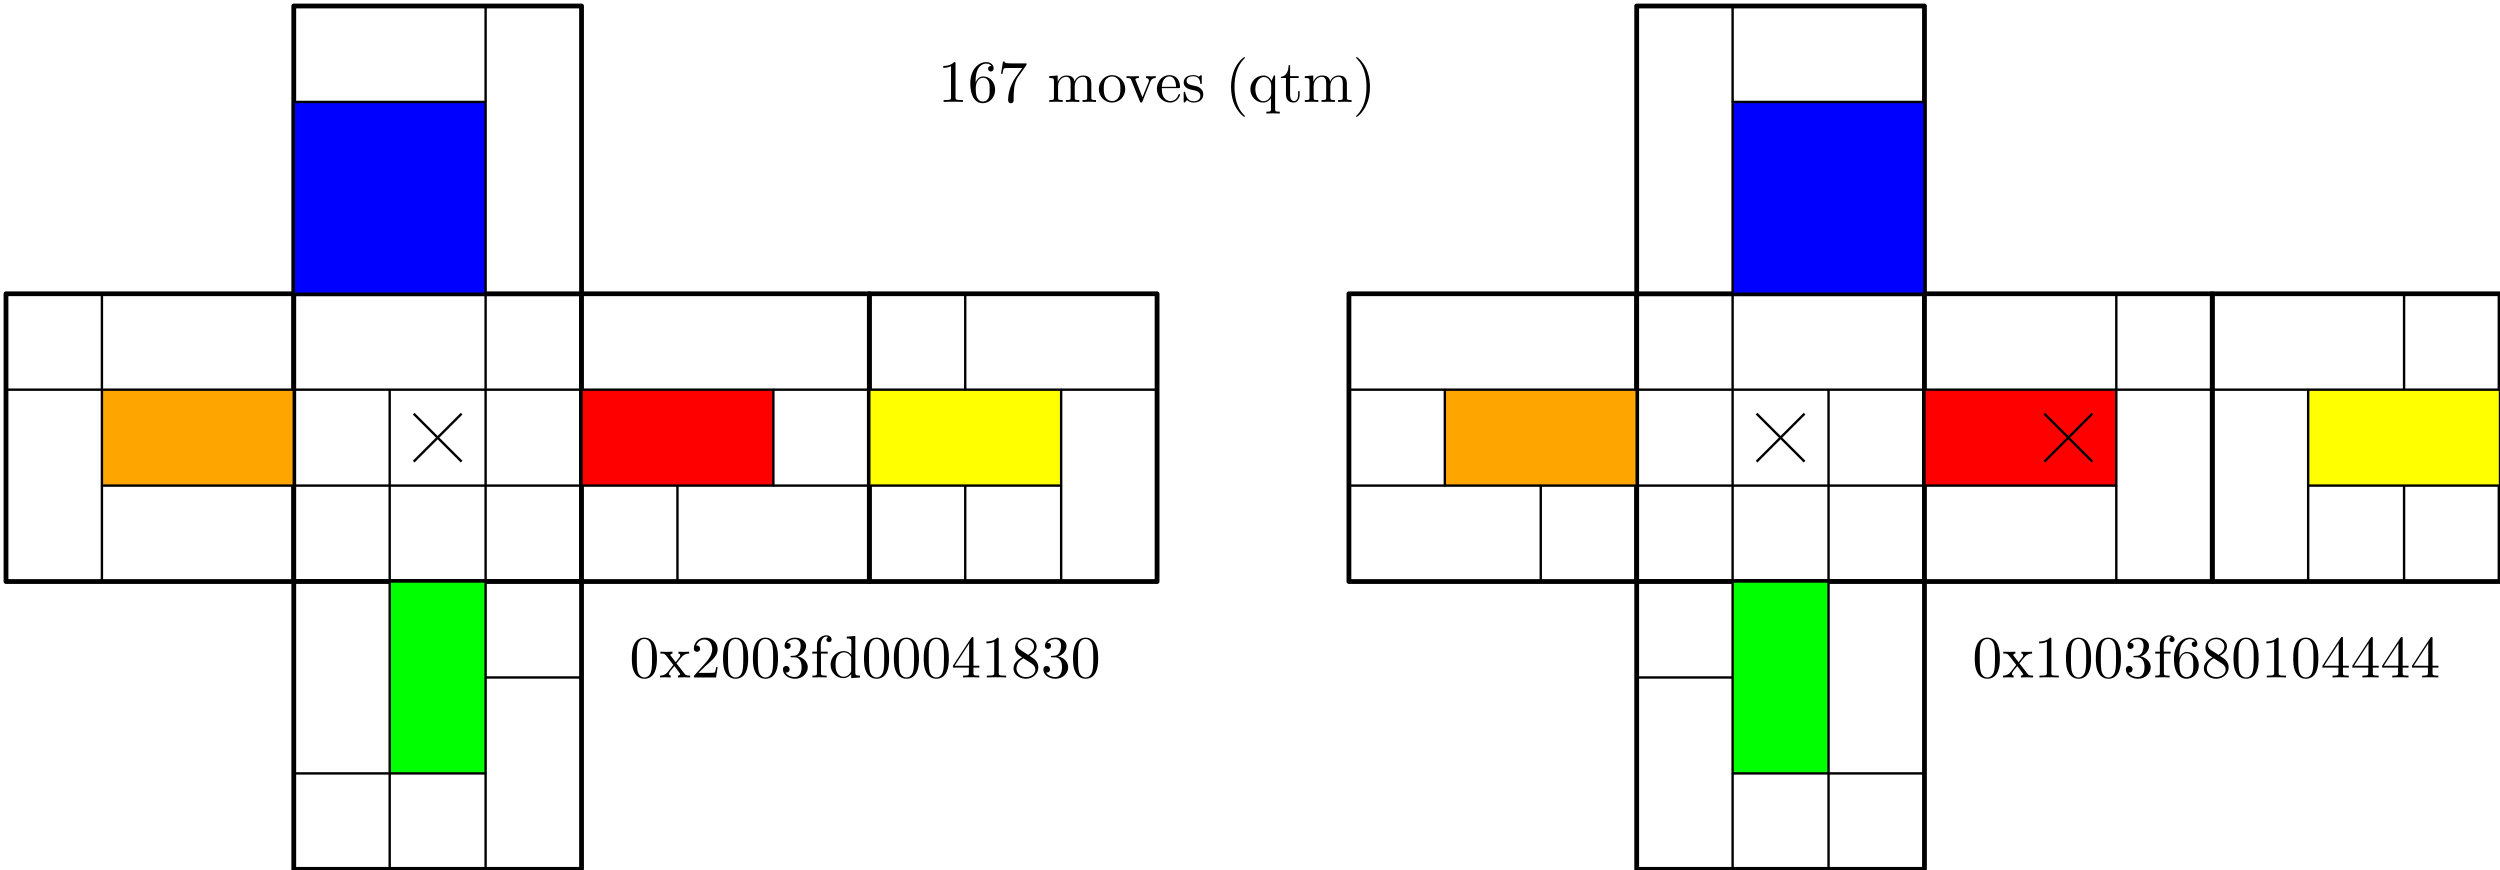
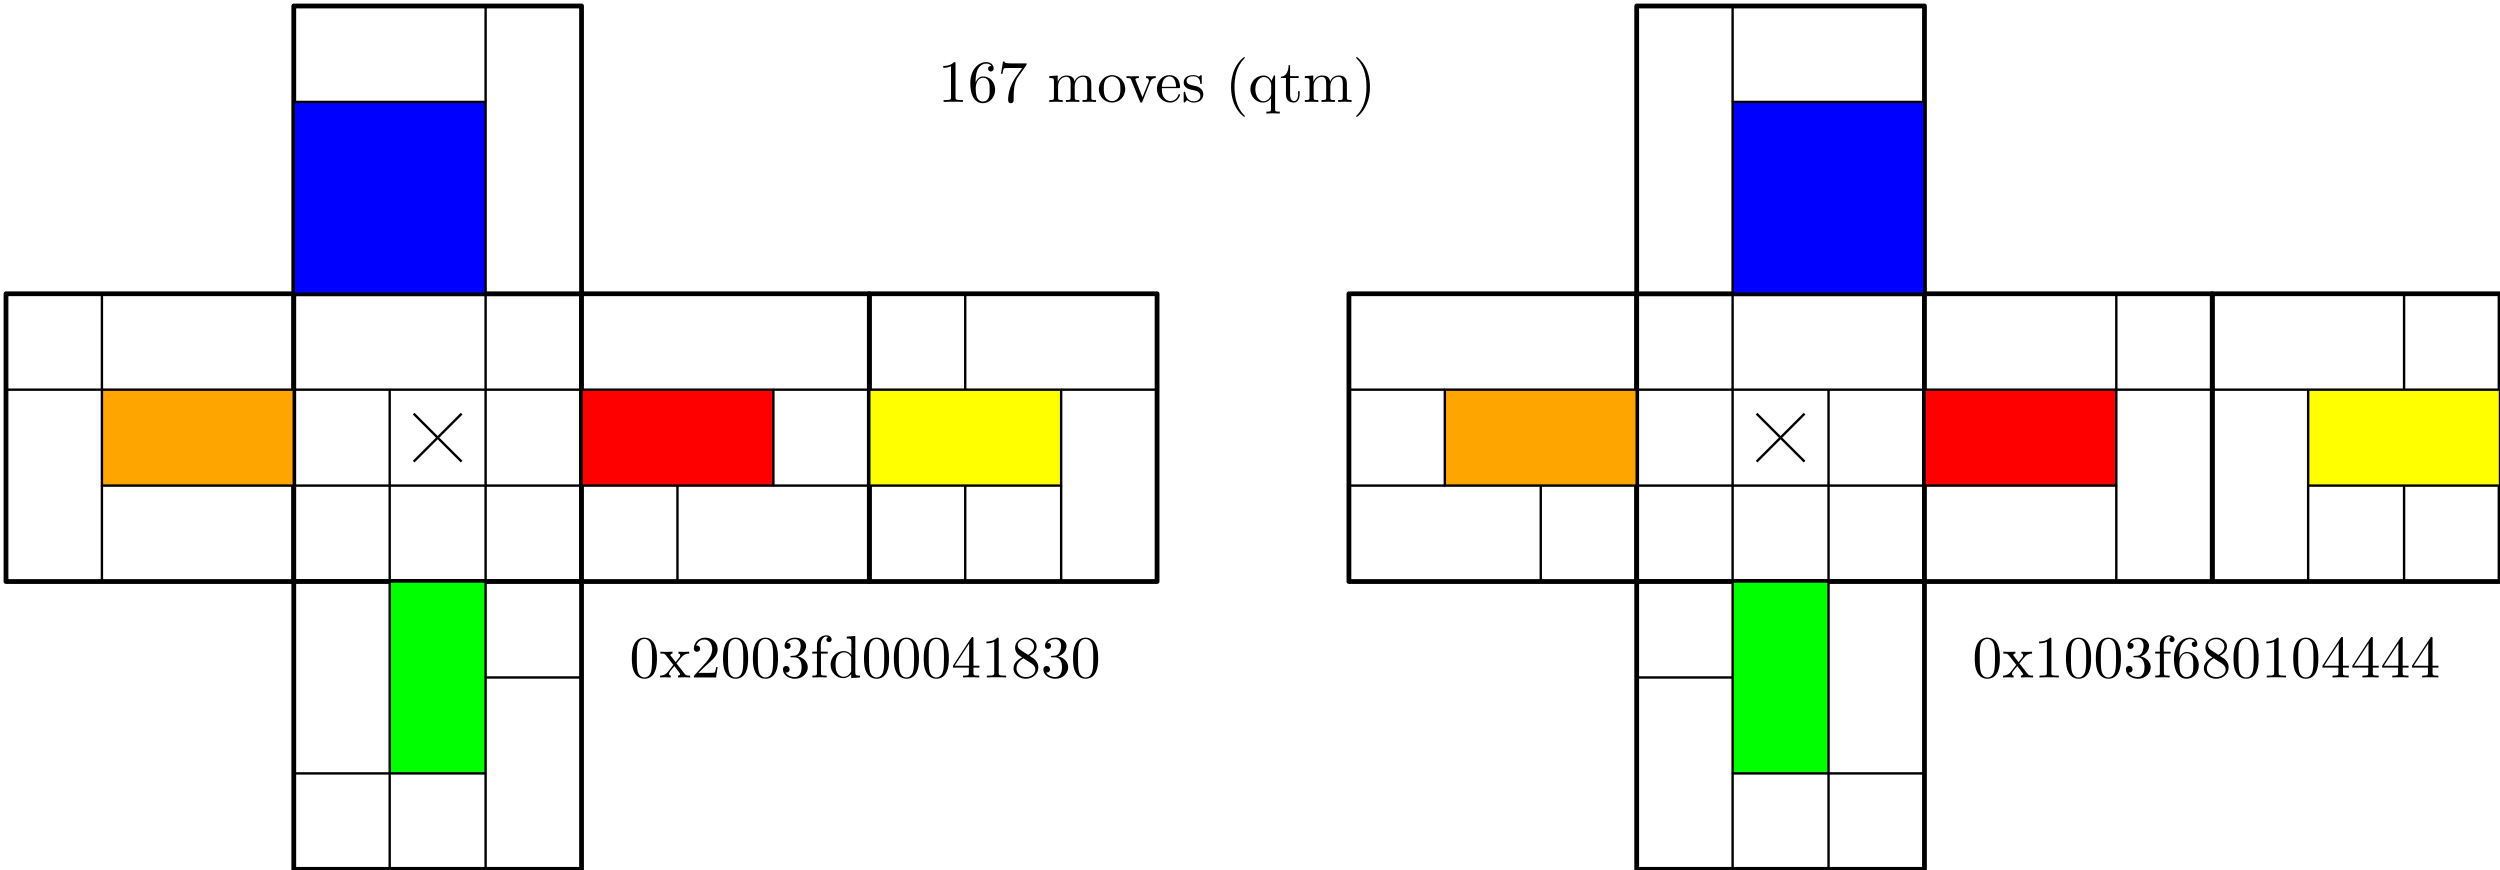
<svg xmlns="http://www.w3.org/2000/svg" xmlns:xlink="http://www.w3.org/1999/xlink" width="417pt" height="145pt" viewBox="0 0 417 145" version="1.1">
  <defs>
    <g>
      <symbol overflow="visible" id="glyph0-0">
        <path style="stroke:none;" d="" />
      </symbol>
      <symbol overflow="visible" id="glyph0-1">
        <path style="stroke:none;" d="M 4.578 -3.188 C 4.578 -3.984 4.531 -4.781 4.188 -5.516 C 3.734 -6.484 2.906 -6.641 2.5 -6.641 C 1.891 -6.641 1.172 -6.375 0.75 -5.453 C 0.438 -4.766 0.391 -3.984 0.391 -3.188 C 0.391 -2.438 0.422 -1.547 0.844 -0.781 C 1.266 0.016 2 0.219 2.484 0.219 C 3.016 0.219 3.781 0.016 4.219 -0.938 C 4.531 -1.625 4.578 -2.406 4.578 -3.188 Z M 2.484 0 C 2.094 0 1.5 -0.25 1.328 -1.203 C 1.219 -1.797 1.219 -2.719 1.219 -3.312 C 1.219 -3.953 1.219 -4.609 1.297 -5.141 C 1.484 -6.328 2.234 -6.422 2.484 -6.422 C 2.812 -6.422 3.469 -6.234 3.656 -5.25 C 3.766 -4.688 3.766 -3.938 3.766 -3.312 C 3.766 -2.562 3.766 -1.891 3.656 -1.25 C 3.5 -0.297 2.938 0 2.484 0 Z M 2.484 0 " />
      </symbol>
      <symbol overflow="visible" id="glyph0-2">
        <path style="stroke:none;" d="M 2.859 -2.344 C 3.156 -2.719 3.531 -3.203 3.781 -3.469 C 4.094 -3.828 4.5 -3.984 4.969 -3.984 L 4.969 -4.297 C 4.703 -4.281 4.406 -4.266 4.141 -4.266 C 3.844 -4.266 3.312 -4.281 3.188 -4.297 L 3.188 -3.984 C 3.406 -3.969 3.484 -3.844 3.484 -3.672 C 3.484 -3.516 3.375 -3.391 3.328 -3.328 L 2.719 -2.547 L 1.938 -3.562 C 1.844 -3.656 1.844 -3.672 1.844 -3.734 C 1.844 -3.891 2 -3.984 2.188 -3.984 L 2.188 -4.297 C 1.938 -4.281 1.281 -4.266 1.109 -4.266 C 0.906 -4.266 0.438 -4.281 0.172 -4.297 L 0.172 -3.984 C 0.875 -3.984 0.875 -3.984 1.344 -3.375 L 2.328 -2.094 L 1.391 -0.906 C 0.922 -0.328 0.328 -0.312 0.125 -0.312 L 0.125 0 C 0.375 -0.016 0.688 -0.031 0.953 -0.031 C 1.234 -0.031 1.656 -0.016 1.891 0 L 1.891 -0.312 C 1.672 -0.344 1.609 -0.469 1.609 -0.625 C 1.609 -0.844 1.891 -1.172 2.5 -1.891 L 3.266 -0.891 C 3.344 -0.781 3.469 -0.625 3.469 -0.562 C 3.469 -0.469 3.375 -0.312 3.109 -0.312 L 3.109 0 C 3.406 -0.016 3.969 -0.031 4.188 -0.031 C 4.453 -0.031 4.844 -0.016 5.141 0 L 5.141 -0.312 C 4.609 -0.312 4.422 -0.328 4.203 -0.625 Z M 2.859 -2.344 " />
      </symbol>
      <symbol overflow="visible" id="glyph0-3">
        <path style="stroke:none;" d="M 1.266 -0.766 L 2.328 -1.797 C 3.875 -3.172 4.469 -3.703 4.469 -4.703 C 4.469 -5.844 3.578 -6.641 2.359 -6.641 C 1.234 -6.641 0.5 -5.719 0.5 -4.828 C 0.5 -4.281 1 -4.281 1.031 -4.281 C 1.203 -4.281 1.547 -4.391 1.547 -4.812 C 1.547 -5.062 1.359 -5.328 1.016 -5.328 C 0.938 -5.328 0.922 -5.328 0.891 -5.312 C 1.109 -5.969 1.656 -6.328 2.234 -6.328 C 3.141 -6.328 3.562 -5.516 3.562 -4.703 C 3.562 -3.906 3.078 -3.125 2.516 -2.5 L 0.609 -0.375 C 0.5 -0.266 0.5 -0.234 0.5 0 L 4.203 0 L 4.469 -1.734 L 4.234 -1.734 C 4.172 -1.438 4.109 -1 4 -0.844 C 3.938 -0.766 3.281 -0.766 3.062 -0.766 Z M 1.266 -0.766 " />
      </symbol>
      <symbol overflow="visible" id="glyph0-4">
        <path style="stroke:none;" d="M 2.891 -3.516 C 3.703 -3.781 4.281 -4.469 4.281 -5.266 C 4.281 -6.078 3.406 -6.641 2.453 -6.641 C 1.453 -6.641 0.688 -6.047 0.688 -5.281 C 0.688 -4.953 0.906 -4.766 1.203 -4.766 C 1.5 -4.766 1.703 -4.984 1.703 -5.281 C 1.703 -5.766 1.234 -5.766 1.094 -5.766 C 1.391 -6.266 2.047 -6.391 2.406 -6.391 C 2.828 -6.391 3.375 -6.172 3.375 -5.281 C 3.375 -5.156 3.344 -4.578 3.094 -4.141 C 2.797 -3.656 2.453 -3.625 2.203 -3.625 C 2.125 -3.609 1.891 -3.594 1.812 -3.594 C 1.734 -3.578 1.672 -3.562 1.672 -3.469 C 1.672 -3.359 1.734 -3.359 1.906 -3.359 L 2.344 -3.359 C 3.156 -3.359 3.531 -2.688 3.531 -1.703 C 3.531 -0.344 2.844 -0.062 2.406 -0.062 C 1.969 -0.062 1.219 -0.234 0.875 -0.812 C 1.219 -0.766 1.531 -0.984 1.531 -1.359 C 1.531 -1.719 1.266 -1.922 0.984 -1.922 C 0.734 -1.922 0.422 -1.781 0.422 -1.344 C 0.422 -0.438 1.344 0.219 2.438 0.219 C 3.656 0.219 4.562 -0.688 4.562 -1.703 C 4.562 -2.516 3.922 -3.297 2.891 -3.516 Z M 2.891 -3.516 " />
      </symbol>
      <symbol overflow="visible" id="glyph0-5">
        <path style="stroke:none;" d="M 1.75 -4.297 L 1.75 -5.453 C 1.75 -6.328 2.219 -6.812 2.656 -6.812 C 2.688 -6.812 2.844 -6.812 2.984 -6.734 C 2.875 -6.703 2.688 -6.562 2.688 -6.312 C 2.688 -6.094 2.844 -5.891 3.125 -5.891 C 3.406 -5.891 3.562 -6.094 3.562 -6.328 C 3.562 -6.703 3.188 -7.031 2.656 -7.031 C 1.969 -7.031 1.109 -6.5 1.109 -5.438 L 1.109 -4.297 L 0.328 -4.297 L 0.328 -3.984 L 1.109 -3.984 L 1.109 -0.75 C 1.109 -0.312 1 -0.312 0.344 -0.312 L 0.344 0 C 0.734 -0.016 1.203 -0.031 1.469 -0.031 C 1.875 -0.031 2.344 -0.031 2.734 0 L 2.734 -0.312 L 2.531 -0.312 C 1.797 -0.312 1.781 -0.422 1.781 -0.781 L 1.781 -3.984 L 2.906 -3.984 L 2.906 -4.297 Z M 1.75 -4.297 " />
      </symbol>
      <symbol overflow="visible" id="glyph0-6">
        <path style="stroke:none;" d="M 3.781 -0.547 L 3.781 0.109 L 5.25 0 L 5.25 -0.312 C 4.562 -0.312 4.469 -0.375 4.469 -0.875 L 4.469 -6.922 L 3.047 -6.812 L 3.047 -6.5 C 3.734 -6.5 3.812 -6.438 3.812 -5.938 L 3.812 -3.781 C 3.531 -4.141 3.094 -4.406 2.562 -4.406 C 1.391 -4.406 0.344 -3.422 0.344 -2.141 C 0.344 -0.875 1.312 0.109 2.453 0.109 C 3.094 0.109 3.531 -0.234 3.781 -0.547 Z M 3.781 -3.219 L 3.781 -1.172 C 3.781 -1 3.781 -0.984 3.672 -0.812 C 3.375 -0.328 2.938 -0.109 2.5 -0.109 C 2.047 -0.109 1.688 -0.375 1.453 -0.75 C 1.203 -1.156 1.172 -1.719 1.172 -2.141 C 1.172 -2.5 1.188 -3.094 1.469 -3.547 C 1.688 -3.859 2.062 -4.188 2.609 -4.188 C 2.953 -4.188 3.375 -4.031 3.672 -3.594 C 3.781 -3.422 3.781 -3.406 3.781 -3.219 Z M 3.781 -3.219 " />
      </symbol>
      <symbol overflow="visible" id="glyph0-7">
        <path style="stroke:none;" d="M 2.938 -1.641 L 2.938 -0.781 C 2.938 -0.422 2.906 -0.312 2.172 -0.312 L 1.969 -0.312 L 1.969 0 C 2.375 -0.031 2.891 -0.031 3.312 -0.031 C 3.734 -0.031 4.25 -0.031 4.672 0 L 4.672 -0.312 L 4.453 -0.312 C 3.719 -0.312 3.703 -0.422 3.703 -0.781 L 3.703 -1.641 L 4.688 -1.641 L 4.688 -1.953 L 3.703 -1.953 L 3.703 -6.484 C 3.703 -6.688 3.703 -6.75 3.531 -6.75 C 3.453 -6.75 3.422 -6.75 3.344 -6.625 L 0.281 -1.953 L 0.281 -1.641 Z M 2.984 -1.953 L 0.562 -1.953 L 2.984 -5.672 Z M 2.984 -1.953 " />
      </symbol>
      <symbol overflow="visible" id="glyph0-8">
        <path style="stroke:none;" d="M 2.938 -6.375 C 2.938 -6.625 2.938 -6.641 2.703 -6.641 C 2.078 -6 1.203 -6 0.891 -6 L 0.891 -5.688 C 1.094 -5.688 1.672 -5.688 2.188 -5.953 L 2.188 -0.781 C 2.188 -0.422 2.156 -0.312 1.266 -0.312 L 0.953 -0.312 L 0.953 0 C 1.297 -0.031 2.156 -0.031 2.562 -0.031 C 2.953 -0.031 3.828 -0.031 4.172 0 L 4.172 -0.312 L 3.859 -0.312 C 2.953 -0.312 2.938 -0.422 2.938 -0.781 Z M 2.938 -6.375 " />
      </symbol>
      <symbol overflow="visible" id="glyph0-9">
        <path style="stroke:none;" d="M 1.625 -4.562 C 1.172 -4.859 1.125 -5.188 1.125 -5.359 C 1.125 -5.969 1.781 -6.391 2.484 -6.391 C 3.203 -6.391 3.844 -5.875 3.844 -5.156 C 3.844 -4.578 3.453 -4.109 2.859 -3.766 Z M 3.078 -3.609 C 3.797 -3.984 4.281 -4.5 4.281 -5.156 C 4.281 -6.078 3.406 -6.641 2.5 -6.641 C 1.5 -6.641 0.688 -5.906 0.688 -4.969 C 0.688 -4.797 0.703 -4.344 1.125 -3.875 C 1.234 -3.766 1.609 -3.516 1.859 -3.344 C 1.281 -3.047 0.422 -2.5 0.422 -1.5 C 0.422 -0.453 1.438 0.219 2.484 0.219 C 3.609 0.219 4.562 -0.609 4.562 -1.672 C 4.562 -2.031 4.453 -2.484 4.062 -2.906 C 3.875 -3.109 3.719 -3.203 3.078 -3.609 Z M 2.078 -3.188 L 3.312 -2.406 C 3.594 -2.219 4.062 -1.922 4.062 -1.312 C 4.062 -0.578 3.312 -0.062 2.5 -0.062 C 1.641 -0.062 0.922 -0.672 0.922 -1.5 C 0.922 -2.078 1.234 -2.719 2.078 -3.188 Z M 2.078 -3.188 " />
      </symbol>
      <symbol overflow="visible" id="glyph0-10">
        <path style="stroke:none;" d="M 1.312 -3.266 L 1.312 -3.516 C 1.312 -6.031 2.547 -6.391 3.062 -6.391 C 3.297 -6.391 3.719 -6.328 3.938 -5.984 C 3.781 -5.984 3.391 -5.984 3.391 -5.547 C 3.391 -5.234 3.625 -5.078 3.844 -5.078 C 4 -5.078 4.312 -5.172 4.312 -5.562 C 4.312 -6.156 3.875 -6.641 3.047 -6.641 C 1.766 -6.641 0.422 -5.359 0.422 -3.156 C 0.422 -0.484 1.578 0.219 2.5 0.219 C 3.609 0.219 4.562 -0.719 4.562 -2.031 C 4.562 -3.297 3.672 -4.25 2.562 -4.25 C 1.891 -4.25 1.516 -3.75 1.312 -3.266 Z M 2.5 -0.062 C 1.875 -0.062 1.578 -0.656 1.516 -0.812 C 1.328 -1.281 1.328 -2.078 1.328 -2.25 C 1.328 -3.031 1.656 -4.031 2.547 -4.031 C 2.719 -4.031 3.172 -4.031 3.484 -3.406 C 3.656 -3.047 3.656 -2.531 3.656 -2.047 C 3.656 -1.562 3.656 -1.062 3.484 -0.703 C 3.188 -0.109 2.734 -0.062 2.5 -0.062 Z M 2.5 -0.062 " />
      </symbol>
      <symbol overflow="visible" id="glyph1-0">
        <path style="stroke:none;" d="" />
      </symbol>
      <symbol overflow="visible" id="glyph1-1">
        <path style="stroke:none;" d="M 2.938 -6.375 C 2.938 -6.625 2.938 -6.641 2.703 -6.641 C 2.078 -6 1.203 -6 0.891 -6 L 0.891 -5.688 C 1.094 -5.688 1.672 -5.688 2.188 -5.953 L 2.188 -0.781 C 2.188 -0.422 2.156 -0.312 1.266 -0.312 L 0.953 -0.312 L 0.953 0 C 1.297 -0.031 2.156 -0.031 2.562 -0.031 C 2.953 -0.031 3.828 -0.031 4.172 0 L 4.172 -0.312 L 3.859 -0.312 C 2.953 -0.312 2.938 -0.422 2.938 -0.781 Z M 2.938 -6.375 " />
      </symbol>
      <symbol overflow="visible" id="glyph1-2">
        <path style="stroke:none;" d="M 1.312 -3.266 L 1.312 -3.516 C 1.312 -6.031 2.547 -6.391 3.062 -6.391 C 3.297 -6.391 3.719 -6.328 3.938 -5.984 C 3.781 -5.984 3.391 -5.984 3.391 -5.547 C 3.391 -5.234 3.625 -5.078 3.844 -5.078 C 4 -5.078 4.312 -5.172 4.312 -5.562 C 4.312 -6.156 3.875 -6.641 3.047 -6.641 C 1.766 -6.641 0.422 -5.359 0.422 -3.156 C 0.422 -0.484 1.578 0.219 2.5 0.219 C 3.609 0.219 4.562 -0.719 4.562 -2.031 C 4.562 -3.297 3.672 -4.25 2.562 -4.25 C 1.891 -4.25 1.516 -3.75 1.312 -3.266 Z M 2.5 -0.062 C 1.875 -0.062 1.578 -0.656 1.516 -0.812 C 1.328 -1.281 1.328 -2.078 1.328 -2.25 C 1.328 -3.031 1.656 -4.031 2.547 -4.031 C 2.719 -4.031 3.172 -4.031 3.484 -3.406 C 3.656 -3.047 3.656 -2.531 3.656 -2.047 C 3.656 -1.562 3.656 -1.062 3.484 -0.703 C 3.188 -0.109 2.734 -0.062 2.5 -0.062 Z M 2.5 -0.062 " />
      </symbol>
      <symbol overflow="visible" id="glyph1-3">
        <path style="stroke:none;" d="M 4.75 -6.078 C 4.828 -6.188 4.828 -6.203 4.828 -6.422 L 2.406 -6.422 C 1.203 -6.422 1.172 -6.547 1.141 -6.734 L 0.891 -6.734 L 0.562 -4.688 L 0.812 -4.688 C 0.844 -4.844 0.922 -5.469 1.062 -5.594 C 1.125 -5.656 1.906 -5.656 2.031 -5.656 L 4.094 -5.656 C 3.984 -5.5 3.203 -4.406 2.984 -4.078 C 2.078 -2.734 1.75 -1.344 1.75 -0.328 C 1.75 -0.234 1.75 0.219 2.219 0.219 C 2.672 0.219 2.672 -0.234 2.672 -0.328 L 2.672 -0.844 C 2.672 -1.391 2.703 -1.938 2.781 -2.469 C 2.828 -2.703 2.953 -3.562 3.406 -4.172 Z M 4.75 -6.078 " />
      </symbol>
      <symbol overflow="visible" id="glyph1-4">
        <path style="stroke:none;" d="M 1.094 -3.422 L 1.094 -0.75 C 1.094 -0.312 0.984 -0.312 0.312 -0.312 L 0.312 0 C 0.672 -0.016 1.172 -0.031 1.453 -0.031 C 1.703 -0.031 2.219 -0.016 2.562 0 L 2.562 -0.312 C 1.891 -0.312 1.781 -0.312 1.781 -0.75 L 1.781 -2.594 C 1.781 -3.625 2.5 -4.188 3.125 -4.188 C 3.766 -4.188 3.875 -3.656 3.875 -3.078 L 3.875 -0.75 C 3.875 -0.312 3.766 -0.312 3.094 -0.312 L 3.094 0 C 3.438 -0.016 3.953 -0.031 4.219 -0.031 C 4.469 -0.031 5 -0.016 5.328 0 L 5.328 -0.312 C 4.672 -0.312 4.562 -0.312 4.562 -0.75 L 4.562 -2.594 C 4.562 -3.625 5.266 -4.188 5.906 -4.188 C 6.531 -4.188 6.641 -3.656 6.641 -3.078 L 6.641 -0.75 C 6.641 -0.312 6.531 -0.312 5.859 -0.312 L 5.859 0 C 6.203 -0.016 6.719 -0.031 6.984 -0.031 C 7.25 -0.031 7.766 -0.016 8.109 0 L 8.109 -0.312 C 7.594 -0.312 7.344 -0.312 7.328 -0.609 L 7.328 -2.516 C 7.328 -3.375 7.328 -3.672 7.016 -4.031 C 6.875 -4.203 6.547 -4.406 5.969 -4.406 C 5.141 -4.406 4.688 -3.812 4.531 -3.422 C 4.391 -4.297 3.656 -4.406 3.203 -4.406 C 2.469 -4.406 2 -3.984 1.719 -3.359 L 1.719 -4.406 L 0.312 -4.297 L 0.312 -3.984 C 1.016 -3.984 1.094 -3.922 1.094 -3.422 Z M 1.094 -3.422 " />
      </symbol>
      <symbol overflow="visible" id="glyph1-5">
        <path style="stroke:none;" d="M 4.688 -2.141 C 4.688 -3.406 3.703 -4.469 2.5 -4.469 C 1.25 -4.469 0.281 -3.375 0.281 -2.141 C 0.281 -0.844 1.312 0.109 2.484 0.109 C 3.688 0.109 4.688 -0.875 4.688 -2.141 Z M 2.5 -0.141 C 2.062 -0.141 1.625 -0.344 1.359 -0.812 C 1.109 -1.25 1.109 -1.859 1.109 -2.219 C 1.109 -2.609 1.109 -3.141 1.344 -3.578 C 1.609 -4.031 2.078 -4.25 2.484 -4.25 C 2.922 -4.25 3.344 -4.031 3.609 -3.594 C 3.875 -3.172 3.875 -2.594 3.875 -2.219 C 3.875 -1.859 3.875 -1.312 3.656 -0.875 C 3.422 -0.422 2.984 -0.141 2.5 -0.141 Z M 2.5 -0.141 " />
      </symbol>
      <symbol overflow="visible" id="glyph1-6">
        <path style="stroke:none;" d="M 4.141 -3.312 C 4.234 -3.547 4.406 -3.984 5.062 -3.984 L 5.062 -4.297 C 4.828 -4.281 4.547 -4.266 4.312 -4.266 C 4.078 -4.266 3.625 -4.281 3.453 -4.297 L 3.453 -3.984 C 3.812 -3.984 3.922 -3.75 3.922 -3.562 C 3.922 -3.469 3.906 -3.422 3.875 -3.312 L 2.844 -0.781 L 1.734 -3.562 C 1.672 -3.688 1.672 -3.703 1.672 -3.734 C 1.672 -3.984 2.062 -3.984 2.25 -3.984 L 2.25 -4.297 C 1.938 -4.281 1.391 -4.266 1.156 -4.266 C 0.891 -4.266 0.484 -4.281 0.188 -4.297 L 0.188 -3.984 C 0.812 -3.984 0.859 -3.922 0.984 -3.625 L 2.422 -0.078 C 2.484 0.062 2.5 0.109 2.625 0.109 C 2.766 0.109 2.797 0.016 2.844 -0.078 Z M 4.141 -3.312 " />
      </symbol>
      <symbol overflow="visible" id="glyph1-7">
        <path style="stroke:none;" d="M 1.109 -2.516 C 1.172 -4 2.016 -4.25 2.359 -4.25 C 3.375 -4.25 3.484 -2.906 3.484 -2.516 Z M 1.109 -2.297 L 3.891 -2.297 C 4.109 -2.297 4.141 -2.297 4.141 -2.516 C 4.141 -3.5 3.594 -4.469 2.359 -4.469 C 1.203 -4.469 0.281 -3.438 0.281 -2.188 C 0.281 -0.859 1.328 0.109 2.469 0.109 C 3.688 0.109 4.141 -1 4.141 -1.188 C 4.141 -1.281 4.062 -1.312 4 -1.312 C 3.922 -1.312 3.891 -1.25 3.875 -1.172 C 3.531 -0.141 2.625 -0.141 2.531 -0.141 C 2.031 -0.141 1.641 -0.438 1.406 -0.812 C 1.109 -1.281 1.109 -1.938 1.109 -2.297 Z M 1.109 -2.297 " />
      </symbol>
      <symbol overflow="visible" id="glyph1-8">
        <path style="stroke:none;" d="M 2.078 -1.938 C 2.297 -1.891 3.109 -1.734 3.109 -1.016 C 3.109 -0.516 2.766 -0.109 1.984 -0.109 C 1.141 -0.109 0.781 -0.672 0.594 -1.531 C 0.562 -1.656 0.562 -1.688 0.453 -1.688 C 0.328 -1.688 0.328 -1.625 0.328 -1.453 L 0.328 -0.125 C 0.328 0.047 0.328 0.109 0.438 0.109 C 0.484 0.109 0.5 0.094 0.688 -0.094 C 0.703 -0.109 0.703 -0.125 0.891 -0.312 C 1.328 0.094 1.781 0.109 1.984 0.109 C 3.125 0.109 3.594 -0.562 3.594 -1.281 C 3.594 -1.797 3.297 -2.109 3.172 -2.219 C 2.844 -2.547 2.453 -2.625 2.031 -2.703 C 1.469 -2.812 0.812 -2.938 0.812 -3.516 C 0.812 -3.875 1.062 -4.281 1.922 -4.281 C 3.016 -4.281 3.078 -3.375 3.094 -3.078 C 3.094 -2.984 3.188 -2.984 3.203 -2.984 C 3.344 -2.984 3.344 -3.031 3.344 -3.219 L 3.344 -4.234 C 3.344 -4.391 3.344 -4.469 3.234 -4.469 C 3.188 -4.469 3.156 -4.469 3.031 -4.344 C 3 -4.312 2.906 -4.219 2.859 -4.188 C 2.484 -4.469 2.078 -4.469 1.922 -4.469 C 0.703 -4.469 0.328 -3.797 0.328 -3.234 C 0.328 -2.891 0.484 -2.609 0.75 -2.391 C 1.078 -2.141 1.359 -2.078 2.078 -1.938 Z M 2.078 -1.938 " />
      </symbol>
      <symbol overflow="visible" id="glyph1-9">
        <path style="stroke:none;" d="M 3.297 2.391 C 3.297 2.359 3.297 2.344 3.125 2.172 C 1.891 0.922 1.562 -0.969 1.562 -2.5 C 1.562 -4.234 1.938 -5.969 3.172 -7.203 C 3.297 -7.328 3.297 -7.344 3.297 -7.375 C 3.297 -7.453 3.266 -7.484 3.203 -7.484 C 3.094 -7.484 2.203 -6.797 1.609 -5.531 C 1.109 -4.438 0.984 -3.328 0.984 -2.5 C 0.984 -1.719 1.094 -0.516 1.641 0.625 C 2.25 1.844 3.094 2.5 3.203 2.5 C 3.266 2.5 3.297 2.469 3.297 2.391 Z M 3.297 2.391 " />
      </symbol>
      <symbol overflow="visible" id="glyph1-10">
        <path style="stroke:none;" d="M 3.781 -0.609 L 3.781 1.172 C 3.781 1.625 3.672 1.625 3.016 1.625 L 3.016 1.938 C 3.344 1.922 3.875 1.906 4.125 1.906 C 4.391 1.906 4.906 1.922 5.25 1.938 L 5.25 1.625 C 4.578 1.625 4.469 1.625 4.469 1.172 L 4.469 -4.406 L 4.25 -4.406 L 3.875 -3.5 C 3.75 -3.781 3.344 -4.406 2.547 -4.406 C 1.391 -4.406 0.344 -3.438 0.344 -2.141 C 0.344 -0.891 1.312 0.109 2.469 0.109 C 3.156 0.109 3.562 -0.312 3.781 -0.609 Z M 3.812 -2.766 L 3.812 -1.359 C 3.812 -1.031 3.641 -0.75 3.422 -0.516 C 3.297 -0.375 2.969 -0.109 2.5 -0.109 C 1.781 -0.109 1.172 -1 1.172 -2.141 C 1.172 -3.328 1.859 -4.156 2.609 -4.156 C 3.406 -4.156 3.812 -3.297 3.812 -2.766 Z M 3.812 -2.766 " />
      </symbol>
      <symbol overflow="visible" id="glyph1-11">
        <path style="stroke:none;" d="M 1.719 -3.984 L 3.156 -3.984 L 3.156 -4.297 L 1.719 -4.297 L 1.719 -6.125 L 1.469 -6.125 C 1.469 -5.312 1.172 -4.25 0.188 -4.203 L 0.188 -3.984 L 1.031 -3.984 L 1.031 -1.234 C 1.031 -0.016 1.969 0.109 2.328 0.109 C 3.031 0.109 3.312 -0.594 3.312 -1.234 L 3.312 -1.797 L 3.062 -1.797 L 3.062 -1.25 C 3.062 -0.516 2.766 -0.141 2.391 -0.141 C 1.719 -0.141 1.719 -1.047 1.719 -1.219 Z M 1.719 -3.984 " />
      </symbol>
      <symbol overflow="visible" id="glyph1-12">
        <path style="stroke:none;" d="M 2.875 -2.5 C 2.875 -3.266 2.766 -4.469 2.219 -5.609 C 1.625 -6.828 0.766 -7.484 0.672 -7.484 C 0.609 -7.484 0.562 -7.438 0.562 -7.375 C 0.562 -7.344 0.562 -7.328 0.75 -7.141 C 1.734 -6.156 2.297 -4.578 2.297 -2.5 C 2.297 -0.781 1.938 0.969 0.703 2.219 C 0.562 2.344 0.562 2.359 0.562 2.391 C 0.562 2.453 0.609 2.5 0.672 2.5 C 0.766 2.5 1.672 1.812 2.25 0.547 C 2.766 -0.547 2.875 -1.656 2.875 -2.5 Z M 2.875 -2.5 " />
      </symbol>
    </g>
  </defs>
-   <g id="surface300">
+   <g id="surface276">
    <path style="fill-rule:evenodd;fill:rgb(100%,100%,100%);fill-opacity:1;stroke-width:0.8;stroke-linecap:butt;stroke-linejoin:round;stroke:rgb(0%,0%,0%);stroke-opacity:1;stroke-miterlimit:10;" d="M 128 704 L 128 656 L 176 656 L 176 704 Z M 128 704 " transform="matrix(1,0,0,-1,-127,753)" />
    <path style="fill-rule:evenodd;fill:rgb(100%,100%,100%);fill-opacity:1;stroke-width:0.8;stroke-linecap:butt;stroke-linejoin:round;stroke:rgb(0%,0%,0%);stroke-opacity:1;stroke-miterlimit:10;" d="M 176 656 L 176 704 L 224 704 L 224 656 Z M 176 656 " transform="matrix(1,0,0,-1,-127,753)" />
    <path style="fill-rule:evenodd;fill:rgb(100%,100%,100%);fill-opacity:1;stroke-width:0.8;stroke-linecap:butt;stroke-linejoin:round;stroke:rgb(0%,0%,0%);stroke-opacity:1;stroke-miterlimit:10;" d="M 272 656 L 272 704 L 320 704 L 320 656 Z M 272 656 " transform="matrix(1,0,0,-1,-127,753)" />
    <path style="fill-rule:evenodd;fill:rgb(100%,100%,100%);fill-opacity:1;stroke-width:0.8;stroke-linecap:butt;stroke-linejoin:round;stroke:rgb(0%,0%,0%);stroke-opacity:1;stroke-miterlimit:10;" d="M 176 656 L 176 608 L 224 608 L 224 656 Z M 176 656 " transform="matrix(1,0,0,-1,-127,753)" />
    <path style="fill-rule:evenodd;fill:rgb(100%,100%,100%);fill-opacity:1;stroke-width:0.8;stroke-linecap:butt;stroke-linejoin:round;stroke:rgb(0%,0%,0%);stroke-opacity:1;stroke-miterlimit:10;" d="M 176 704 L 176 752 L 224 752 L 224 704 Z M 176 704 " transform="matrix(1,0,0,-1,-127,753)" />
    <path style="fill-rule:evenodd;fill:rgb(100%,100%,100%);fill-opacity:1;stroke-width:0.8;stroke-linecap:butt;stroke-linejoin:round;stroke:rgb(0%,0%,0%);stroke-opacity:1;stroke-miterlimit:10;" d="M 224 656 L 224 704 L 272 704 L 272 656 Z M 224 656 " transform="matrix(1,0,0,-1,-127,753)" />
    <path style="fill-rule:evenodd;fill:rgb(100%,0%,0%);fill-opacity:1;stroke-width:0.4;stroke-linecap:butt;stroke-linejoin:round;stroke:rgb(0%,0%,0%);stroke-opacity:1;stroke-miterlimit:10;" d="M 196 684 L 204 676 " transform="matrix(1,0,0,-1,-127,753)" />
    <path style="fill-rule:evenodd;fill:rgb(100%,0%,0%);fill-opacity:1;stroke-width:0.4;stroke-linecap:butt;stroke-linejoin:round;stroke:rgb(0%,0%,0%);stroke-opacity:1;stroke-miterlimit:10;" d="M 196 676 L 204 684 " transform="matrix(1,0,0,-1,-127,753)" />
    <path style="fill-rule:evenodd;fill:rgb(100%,100%,100%);fill-opacity:1;stroke-width:0.8;stroke-linecap:butt;stroke-linejoin:round;stroke:rgb(0%,0%,0%);stroke-opacity:1;stroke-miterlimit:10;" d="M 352 704 L 352 656 L 400 656 L 400 704 Z M 352 704 " transform="matrix(1,0,0,-1,-127,753)" />
    <path style="fill-rule:evenodd;fill:rgb(100%,100%,100%);fill-opacity:1;stroke-width:0.8;stroke-linecap:butt;stroke-linejoin:round;stroke:rgb(0%,0%,0%);stroke-opacity:1;stroke-miterlimit:10;" d="M 400 656 L 400 704 L 448 704 L 448 656 Z M 400 656 " transform="matrix(1,0,0,-1,-127,753)" />
    <path style="fill-rule:evenodd;fill:rgb(100%,100%,100%);fill-opacity:1;stroke-width:0.8;stroke-linecap:butt;stroke-linejoin:round;stroke:rgb(0%,0%,0%);stroke-opacity:1;stroke-miterlimit:10;" d="M 496 656 L 496 704 L 544 704 L 544 656 Z M 496 656 " transform="matrix(1,0,0,-1,-127,753)" />
    <path style="fill-rule:evenodd;fill:rgb(100%,100%,100%);fill-opacity:1;stroke-width:0.8;stroke-linecap:butt;stroke-linejoin:round;stroke:rgb(0%,0%,0%);stroke-opacity:1;stroke-miterlimit:10;" d="M 400 656 L 400 608 L 448 608 L 448 656 Z M 400 656 " transform="matrix(1,0,0,-1,-127,753)" />
    <path style="fill-rule:evenodd;fill:rgb(100%,100%,100%);fill-opacity:1;stroke-width:0.8;stroke-linecap:butt;stroke-linejoin:round;stroke:rgb(0%,0%,0%);stroke-opacity:1;stroke-miterlimit:10;" d="M 400 704 L 400 752 L 448 752 L 448 704 Z M 400 704 " transform="matrix(1,0,0,-1,-127,753)" />
    <path style="fill-rule:evenodd;fill:rgb(100%,100%,100%);fill-opacity:1;stroke-width:0.8;stroke-linecap:butt;stroke-linejoin:round;stroke:rgb(0%,0%,0%);stroke-opacity:1;stroke-miterlimit:10;" d="M 448 656 L 448 704 L 496 704 L 496 656 Z M 448 656 " transform="matrix(1,0,0,-1,-127,753)" />
    <path style="fill-rule:evenodd;fill:rgb(100%,0%,0%);fill-opacity:1;stroke-width:0.4;stroke-linecap:butt;stroke-linejoin:round;stroke:rgb(0%,0%,0%);stroke-opacity:1;stroke-miterlimit:10;" d="M 420 684 L 428 676 " transform="matrix(1,0,0,-1,-127,753)" />
    <path style="fill-rule:evenodd;fill:rgb(100%,0%,0%);fill-opacity:1;stroke-width:0.4;stroke-linecap:butt;stroke-linejoin:round;stroke:rgb(0%,0%,0%);stroke-opacity:1;stroke-miterlimit:10;" d="M 420 676 L 428 684 " transform="matrix(1,0,0,-1,-127,753)" />
    <path style="fill-rule:evenodd;fill:rgb(0%,0%,100%);fill-opacity:1;stroke-width:0.4;stroke-linecap:butt;stroke-linejoin:round;stroke:rgb(0%,0%,0%);stroke-opacity:1;stroke-miterlimit:10;" d="M 208 736 L 208 704 L 176 704 L 176 736 Z M 208 736 " transform="matrix(1,0,0,-1,-127,753)" />
    <path style="fill-rule:evenodd;fill:rgb(0%,0%,100%);fill-opacity:1;stroke-width:0.4;stroke-linecap:butt;stroke-linejoin:round;stroke:rgb(0%,0%,0%);stroke-opacity:1;stroke-miterlimit:10;" d="M 416 736 L 416 704 L 448 704 L 448 736 Z M 416 736 " transform="matrix(1,0,0,-1,-127,753)" />
    <path style="fill-rule:evenodd;fill:rgb(100%,64.7%,0%);fill-opacity:1;stroke-width:0.4;stroke-linecap:butt;stroke-linejoin:round;stroke:rgb(0%,0%,0%);stroke-opacity:1;stroke-miterlimit:10;" d="M 144 688 L 144 672 L 176 672 L 176 688 Z M 144 688 " transform="matrix(1,0,0,-1,-127,753)" />
    <path style="fill-rule:evenodd;fill:rgb(100%,64.7%,0%);fill-opacity:1;stroke-width:0.4;stroke-linecap:butt;stroke-linejoin:round;stroke:rgb(0%,0%,0%);stroke-opacity:1;stroke-miterlimit:10;" d="M 368 688 L 368 672 L 400 672 L 400 688 Z M 368 688 " transform="matrix(1,0,0,-1,-127,753)" />
    <path style="fill-rule:evenodd;fill:rgb(0%,100%,0%);fill-opacity:1;stroke-width:0.4;stroke-linecap:butt;stroke-linejoin:round;stroke:rgb(0%,0%,0%);stroke-opacity:1;stroke-miterlimit:10;" d="M 192 656 L 192 624 L 208 624 L 208 656 Z M 192 656 " transform="matrix(1,0,0,-1,-127,753)" />
    <path style="fill-rule:evenodd;fill:rgb(0%,100%,0%);fill-opacity:1;stroke-width:0.4;stroke-linecap:butt;stroke-linejoin:round;stroke:rgb(0%,0%,0%);stroke-opacity:1;stroke-miterlimit:10;" d="M 416 656 L 416 624 L 432 624 L 432 656 Z M 416 656 " transform="matrix(1,0,0,-1,-127,753)" />
    <path style="fill-rule:evenodd;fill:rgb(100%,0%,0%);fill-opacity:1;stroke-width:0.4;stroke-linecap:butt;stroke-linejoin:round;stroke:rgb(0%,0%,0%);stroke-opacity:1;stroke-miterlimit:10;" d="M 448 688 L 448 672 L 480 672 L 480 688 Z M 448 688 " transform="matrix(1,0,0,-1,-127,753)" />
    <path style="fill-rule:evenodd;fill:rgb(100%,0%,0%);fill-opacity:1;stroke-width:0.4;stroke-linecap:butt;stroke-linejoin:round;stroke:rgb(0%,0%,0%);stroke-opacity:1;stroke-miterlimit:10;" d="M 224 688 L 224 672 L 256 672 L 256 688 Z M 224 688 " transform="matrix(1,0,0,-1,-127,753)" />
    <path style="fill-rule:evenodd;fill:rgb(100%,100%,0%);fill-opacity:1;stroke-width:0.4;stroke-linecap:butt;stroke-linejoin:round;stroke:rgb(0%,0%,0%);stroke-opacity:1;stroke-miterlimit:10;" d="M 272 688 L 272 672 L 304 672 L 304 688 Z M 272 688 " transform="matrix(1,0,0,-1,-127,753)" />
    <path style="fill-rule:evenodd;fill:rgb(100%,100%,0%);fill-opacity:1;stroke-width:0.4;stroke-linecap:butt;stroke-linejoin:round;stroke:rgb(0%,0%,0%);stroke-opacity:1;stroke-miterlimit:10;" d="M 544 688 L 544 672 L 512 672 L 512 688 Z M 544 688 " transform="matrix(1,0,0,-1,-127,753)" />
    <path style="fill:none;stroke-width:0.4;stroke-linecap:butt;stroke-linejoin:round;stroke:rgb(0%,0%,0%);stroke-opacity:1;stroke-miterlimit:10;" d="M 144 672 L 144 656 " transform="matrix(1,0,0,-1,-127,753)" />
    <path style="fill:none;stroke-width:0.4;stroke-linecap:butt;stroke-linejoin:round;stroke:rgb(0%,0%,0%);stroke-opacity:1;stroke-miterlimit:10;" d="M 144 688 L 128 688 " transform="matrix(1,0,0,-1,-127,753)" />
    <path style="fill:none;stroke-width:0.4;stroke-linecap:butt;stroke-linejoin:round;stroke:rgb(0%,0%,0%);stroke-opacity:1;stroke-miterlimit:10;" d="M 144 704 L 144 688 " transform="matrix(1,0,0,-1,-127,753)" />
    <path style="fill:none;stroke-width:0.4;stroke-linecap:butt;stroke-linejoin:round;stroke:rgb(0%,0%,0%);stroke-opacity:1;stroke-miterlimit:10;" d="M 208 752 L 208 736 " transform="matrix(1,0,0,-1,-127,753)" />
    <path style="fill:none;stroke-width:0.4;stroke-linecap:butt;stroke-linejoin:round;stroke:rgb(0%,0%,0%);stroke-opacity:1;stroke-miterlimit:10;" d="M 208 704 L 208 656 " transform="matrix(1,0,0,-1,-127,753)" />
    <path style="fill:none;stroke-width:0.4;stroke-linecap:butt;stroke-linejoin:round;stroke:rgb(0%,0%,0%);stroke-opacity:1;stroke-miterlimit:10;" d="M 176 688 L 224 688 " transform="matrix(1,0,0,-1,-127,753)" />
    <path style="fill:none;stroke-width:0.4;stroke-linecap:butt;stroke-linejoin:round;stroke:rgb(0%,0%,0%);stroke-opacity:1;stroke-miterlimit:10;" d="M 192 688 L 192 656 " transform="matrix(1,0,0,-1,-127,753)" />
    <path style="fill:none;stroke-width:0.4;stroke-linecap:butt;stroke-linejoin:round;stroke:rgb(0%,0%,0%);stroke-opacity:1;stroke-miterlimit:10;" d="M 176 672 L 224 672 " transform="matrix(1,0,0,-1,-127,753)" />
    <path style="fill:none;stroke-width:0.4;stroke-linecap:butt;stroke-linejoin:round;stroke:rgb(0%,0%,0%);stroke-opacity:1;stroke-miterlimit:10;" d="M 192 624 L 176 624 " transform="matrix(1,0,0,-1,-127,753)" />
    <path style="fill:none;stroke-width:0.4;stroke-linecap:butt;stroke-linejoin:round;stroke:rgb(0%,0%,0%);stroke-opacity:1;stroke-miterlimit:10;" d="M 192 624 L 192 608 " transform="matrix(1,0,0,-1,-127,753)" />
    <path style="fill:none;stroke-width:0.4;stroke-linecap:butt;stroke-linejoin:round;stroke:rgb(0%,0%,0%);stroke-opacity:1;stroke-miterlimit:10;" d="M 208 624 L 208 608 " transform="matrix(1,0,0,-1,-127,753)" />
    <path style="fill:none;stroke-width:0.4;stroke-linecap:butt;stroke-linejoin:round;stroke:rgb(0%,0%,0%);stroke-opacity:1;stroke-miterlimit:10;" d="M 208 640 L 224 640 " transform="matrix(1,0,0,-1,-127,753)" />
    <path style="fill:none;stroke-width:0.4;stroke-linecap:butt;stroke-linejoin:round;stroke:rgb(0%,0%,0%);stroke-opacity:1;stroke-miterlimit:10;" d="M 256 688 L 272 688 " transform="matrix(1,0,0,-1,-127,753)" />
    <path style="fill:none;stroke-width:0.4;stroke-linecap:butt;stroke-linejoin:round;stroke:rgb(0%,0%,0%);stroke-opacity:1;stroke-miterlimit:10;" d="M 256 672 L 272 672 " transform="matrix(1,0,0,-1,-127,753)" />
    <path style="fill:none;stroke-width:0.4;stroke-linecap:butt;stroke-linejoin:round;stroke:rgb(0%,0%,0%);stroke-opacity:1;stroke-miterlimit:10;" d="M 240 672 L 240 656 " transform="matrix(1,0,0,-1,-127,753)" />
    <path style="fill:none;stroke-width:0.4;stroke-linecap:butt;stroke-linejoin:round;stroke:rgb(0%,0%,0%);stroke-opacity:1;stroke-miterlimit:10;" d="M 288 704 L 288 688 " transform="matrix(1,0,0,-1,-127,753)" />
    <path style="fill:none;stroke-width:0.4;stroke-linecap:butt;stroke-linejoin:round;stroke:rgb(0%,0%,0%);stroke-opacity:1;stroke-miterlimit:10;" d="M 304 688 L 320 688 " transform="matrix(1,0,0,-1,-127,753)" />
    <path style="fill:none;stroke-width:0.4;stroke-linecap:butt;stroke-linejoin:round;stroke:rgb(0%,0%,0%);stroke-opacity:1;stroke-miterlimit:10;" d="M 304 672 L 304 656 " transform="matrix(1,0,0,-1,-127,753)" />
    <path style="fill:none;stroke-width:0.4;stroke-linecap:butt;stroke-linejoin:round;stroke:rgb(0%,0%,0%);stroke-opacity:1;stroke-miterlimit:10;" d="M 288 672 L 288 656 " transform="matrix(1,0,0,-1,-127,753)" />
    <path style="fill:none;stroke-width:0.4;stroke-linecap:butt;stroke-linejoin:round;stroke:rgb(0%,0%,0%);stroke-opacity:1;stroke-miterlimit:10;" d="M 416 736 L 416 752 " transform="matrix(1,0,0,-1,-127,753)" />
    <path style="fill:none;stroke-width:0.4;stroke-linecap:butt;stroke-linejoin:round;stroke:rgb(0%,0%,0%);stroke-opacity:1;stroke-miterlimit:10;" d="M 416 624 L 416 608 " transform="matrix(1,0,0,-1,-127,753)" />
    <path style="fill:none;stroke-width:0.4;stroke-linecap:butt;stroke-linejoin:round;stroke:rgb(0%,0%,0%);stroke-opacity:1;stroke-miterlimit:10;" d="M 416 640 L 400 640 " transform="matrix(1,0,0,-1,-127,753)" />
    <path style="fill:none;stroke-width:0.4;stroke-linecap:butt;stroke-linejoin:round;stroke:rgb(0%,0%,0%);stroke-opacity:1;stroke-miterlimit:10;" d="M 432 608 L 432 624 " transform="matrix(1,0,0,-1,-127,753)" />
    <path style="fill:none;stroke-width:0.4;stroke-linecap:butt;stroke-linejoin:round;stroke:rgb(0%,0%,0%);stroke-opacity:1;stroke-miterlimit:10;" d="M 432 624 L 448 624 " transform="matrix(1,0,0,-1,-127,753)" />
    <path style="fill:none;stroke-width:0.4;stroke-linecap:butt;stroke-linejoin:round;stroke:rgb(0%,0%,0%);stroke-opacity:1;stroke-miterlimit:10;" d="M 368 688 L 352 688 " transform="matrix(1,0,0,-1,-127,753)" />
    <path style="fill:none;stroke-width:0.4;stroke-linecap:butt;stroke-linejoin:round;stroke:rgb(0%,0%,0%);stroke-opacity:1;stroke-miterlimit:10;" d="M 368 672 L 352 672 " transform="matrix(1,0,0,-1,-127,753)" />
    <path style="fill:none;stroke-width:0.4;stroke-linecap:butt;stroke-linejoin:round;stroke:rgb(0%,0%,0%);stroke-opacity:1;stroke-miterlimit:10;" d="M 384 672 L 384 656 " transform="matrix(1,0,0,-1,-127,753)" />
    <path style="fill:none;stroke-width:0.4;stroke-linecap:butt;stroke-linejoin:round;stroke:rgb(0%,0%,0%);stroke-opacity:1;stroke-miterlimit:10;" d="M 480 704 L 480 688 " transform="matrix(1,0,0,-1,-127,753)" />
    <path style="fill:none;stroke-width:0.4;stroke-linecap:butt;stroke-linejoin:round;stroke:rgb(0%,0%,0%);stroke-opacity:1;stroke-miterlimit:10;" d="M 480 672 L 480 656 " transform="matrix(1,0,0,-1,-127,753)" />
    <path style="fill:none;stroke-width:0.4;stroke-linecap:butt;stroke-linejoin:round;stroke:rgb(0%,0%,0%);stroke-opacity:1;stroke-miterlimit:10;" d="M 480 688 L 496 688 " transform="matrix(1,0,0,-1,-127,753)" />
    <path style="fill:none;stroke-width:0.4;stroke-linecap:butt;stroke-linejoin:round;stroke:rgb(0%,0%,0%);stroke-opacity:1;stroke-miterlimit:10;" d="M 528 704 L 528 688 " transform="matrix(1,0,0,-1,-127,753)" />
    <path style="fill:none;stroke-width:0.4;stroke-linecap:butt;stroke-linejoin:round;stroke:rgb(0%,0%,0%);stroke-opacity:1;stroke-miterlimit:10;" d="M 512 688 L 496 688 " transform="matrix(1,0,0,-1,-127,753)" />
    <path style="fill:none;stroke-width:0.4;stroke-linecap:butt;stroke-linejoin:round;stroke:rgb(0%,0%,0%);stroke-opacity:1;stroke-miterlimit:10;" d="M 512 672 L 512 656 " transform="matrix(1,0,0,-1,-127,753)" />
    <path style="fill:none;stroke-width:0.4;stroke-linecap:butt;stroke-linejoin:round;stroke:rgb(0%,0%,0%);stroke-opacity:1;stroke-miterlimit:10;" d="M 528 672 L 528 656 " transform="matrix(1,0,0,-1,-127,753)" />
    <path style="fill:none;stroke-width:0.4;stroke-linecap:butt;stroke-linejoin:round;stroke:rgb(0%,0%,0%);stroke-opacity:1;stroke-miterlimit:10;" d="M 416 704 L 416 656 " transform="matrix(1,0,0,-1,-127,753)" />
    <path style="fill:none;stroke-width:0.4;stroke-linecap:butt;stroke-linejoin:round;stroke:rgb(0%,0%,0%);stroke-opacity:1;stroke-miterlimit:10;" d="M 400 672 L 448 672 " transform="matrix(1,0,0,-1,-127,753)" />
    <path style="fill:none;stroke-width:0.4;stroke-linecap:butt;stroke-linejoin:round;stroke:rgb(0%,0%,0%);stroke-opacity:1;stroke-miterlimit:10;" d="M 400 688 L 448 688 " transform="matrix(1,0,0,-1,-127,753)" />
    <path style="fill:none;stroke-width:0.4;stroke-linecap:butt;stroke-linejoin:round;stroke:rgb(0%,0%,0%);stroke-opacity:1;stroke-miterlimit:10;" d="M 432 688 L 432 656 " transform="matrix(1,0,0,-1,-127,753)" />
    <g style="fill:rgb(0%,0%,0%);fill-opacity:1;">
      <use xlink:href="#glyph0-1" x="105" y="113" />
      <use xlink:href="#glyph0-2" x="109.981" y="113" />
      <use xlink:href="#glyph0-3" x="115.232" y="113" />
      <use xlink:href="#glyph0-1" x="120.213" y="113" />
      <use xlink:href="#glyph0-1" x="125.194" y="113" />
      <use xlink:href="#glyph0-4" x="130.175" y="113" />
      <use xlink:href="#glyph0-5" x="135.157" y="113" />
      <use xlink:href="#glyph0-6" x="138.195" y="113" />
      <use xlink:href="#glyph0-1" x="143.725" y="113" />
      <use xlink:href="#glyph0-1" x="148.706" y="113" />
      <use xlink:href="#glyph0-1" x="153.687" y="113" />
      <use xlink:href="#glyph0-7" x="158.669" y="113" />
      <use xlink:href="#glyph0-8" x="163.65" y="113" />
      <use xlink:href="#glyph0-9" x="168.631" y="113" />
      <use xlink:href="#glyph0-4" x="173.612" y="113" />
      <use xlink:href="#glyph0-1" x="178.594" y="113" />
    </g>
    <g style="fill:rgb(0%,0%,0%);fill-opacity:1;">
      <use xlink:href="#glyph0-1" x="329" y="113" />
      <use xlink:href="#glyph0-2" x="333.981" y="113" />
      <use xlink:href="#glyph0-8" x="339.232" y="113" />
      <use xlink:href="#glyph0-1" x="344.213" y="113" />
      <use xlink:href="#glyph0-1" x="349.194" y="113" />
      <use xlink:href="#glyph0-4" x="354.175" y="113" />
      <use xlink:href="#glyph0-5" x="359.157" y="113" />
      <use xlink:href="#glyph0-10" x="362.195" y="113" />
      <use xlink:href="#glyph0-9" x="367.177" y="113" />
      <use xlink:href="#glyph0-1" x="372.158" y="113" />
      <use xlink:href="#glyph0-8" x="377.139" y="113" />
      <use xlink:href="#glyph0-1" x="382.121" y="113" />
      <use xlink:href="#glyph0-7" x="387.102" y="113" />
      <use xlink:href="#glyph0-7" x="392.083" y="113" />
      <use xlink:href="#glyph0-7" x="397.064" y="113" />
      <use xlink:href="#glyph0-7" x="402.046" y="113" />
    </g>
    <g style="fill:rgb(0%,0%,0%);fill-opacity:1;">
      <use xlink:href="#glyph1-1" x="156.442" y="16.999" />
      <use xlink:href="#glyph1-2" x="161.424" y="16.999" />
      <use xlink:href="#glyph1-3" x="166.405" y="16.999" />
      <use xlink:href="#glyph1-4" x="174.704" y="16.999" />
      <use xlink:href="#glyph1-5" x="183.003" y="16.999" />
      <use xlink:href="#glyph1-6" x="187.715" y="16.999" />
      <use xlink:href="#glyph1-7" x="192.686" y="16.999" />
      <use xlink:href="#glyph1-8" x="197.11" y="16.999" />
      <use xlink:href="#glyph1-9" x="204.353" y="16.999" />
      <use xlink:href="#glyph1-10" x="208.218" y="16.999" />
      <use xlink:href="#glyph1-11" x="213.468" y="16.999" />
      <use xlink:href="#glyph1-4" x="217.334" y="16.999" />
      <use xlink:href="#glyph1-12" x="225.633" y="16.999" />
    </g>
-     <path style="fill-rule:evenodd;fill:rgb(100%,0%,0%);fill-opacity:1;stroke-width:0.4;stroke-linecap:butt;stroke-linejoin:round;stroke:rgb(0%,0%,0%);stroke-opacity:1;stroke-miterlimit:10;" d="M 468 684 L 476 676 " transform="matrix(1,0,0,-1,-127,753)" />
-     <path style="fill-rule:evenodd;fill:rgb(100%,0%,0%);fill-opacity:1;stroke-width:0.4;stroke-linecap:butt;stroke-linejoin:round;stroke:rgb(0%,0%,0%);stroke-opacity:1;stroke-miterlimit:10;" d="M 468 676 L 476 684 " transform="matrix(1,0,0,-1,-127,753)" />
  </g>
</svg>
